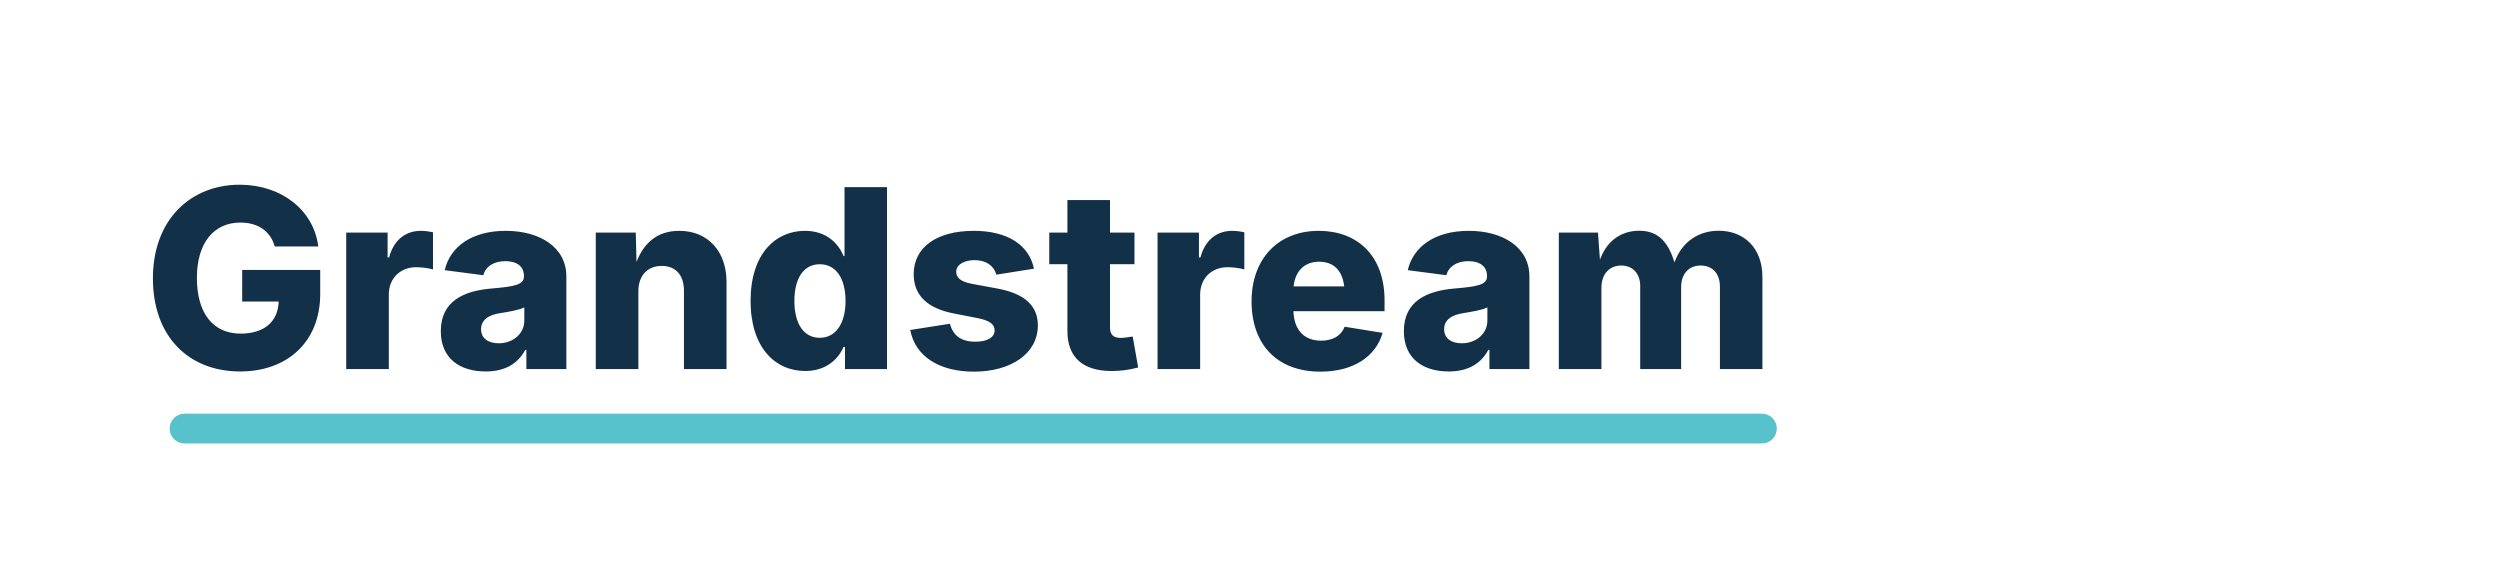
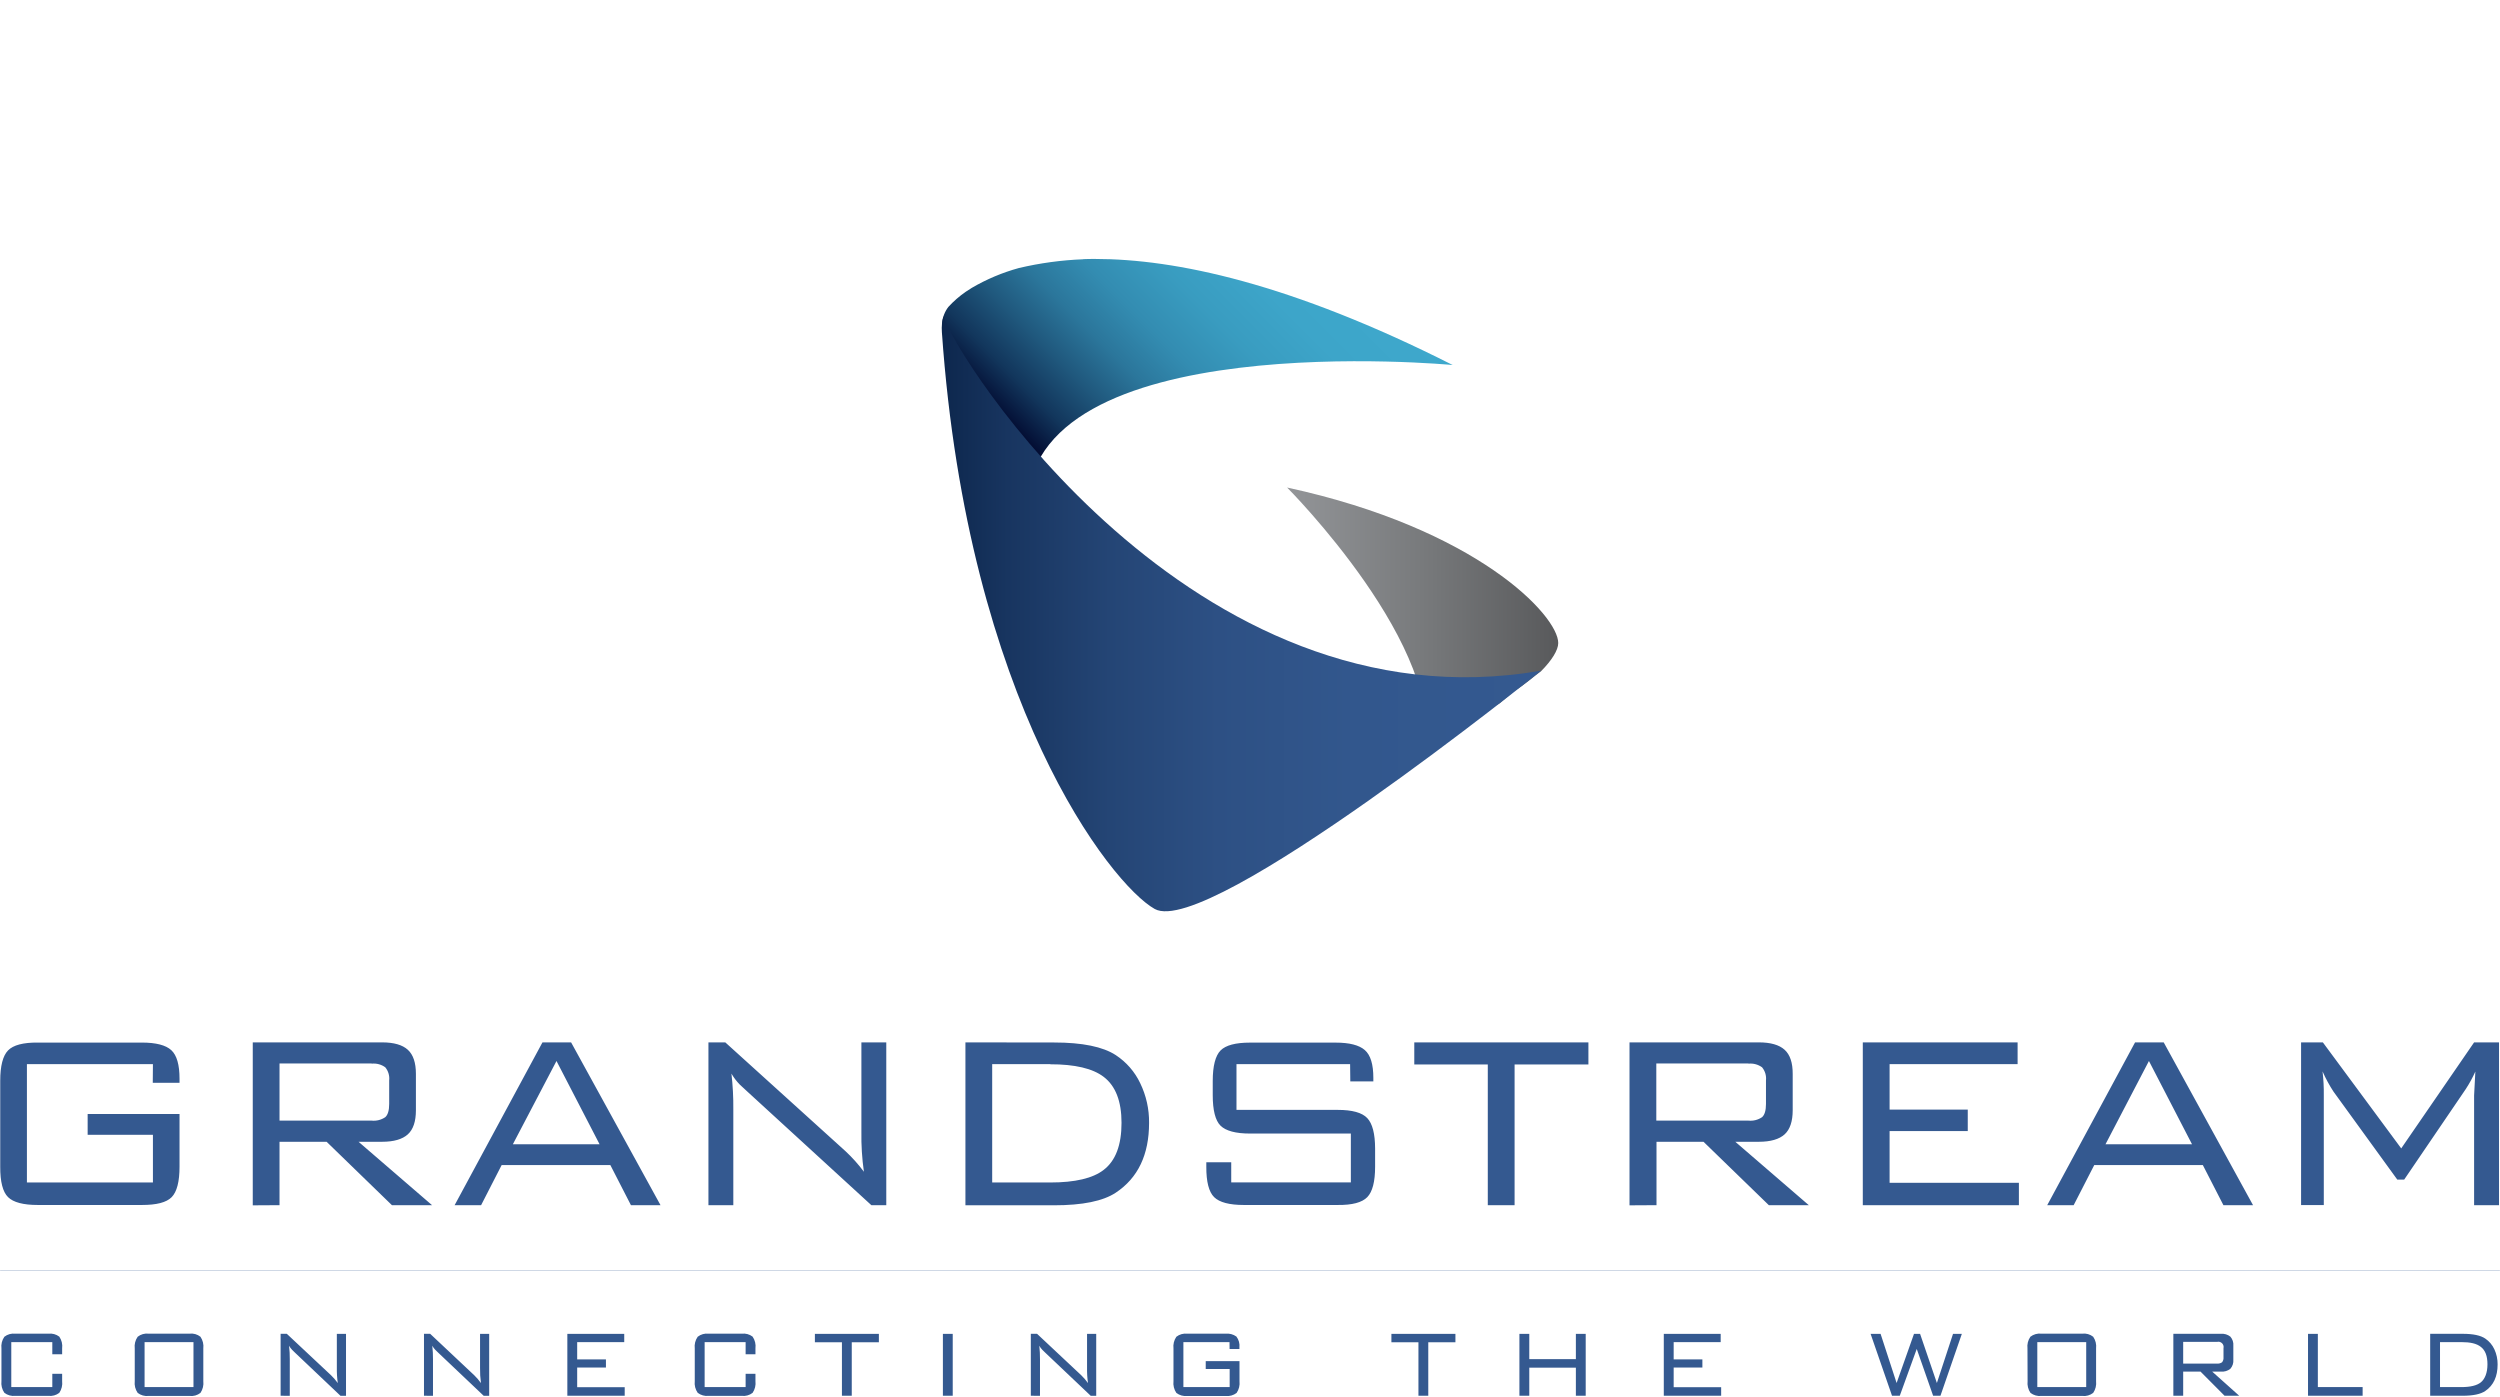
- <svg xmlns="http://www.w3.org/2000/svg" width="420" height="96" viewBox="0 0 420 96" fill="none" role="img" aria-label="Grandstream">
-   <text x="24" y="62" font-family="Inter, Arial, Helvetica, sans-serif" font-size="42" font-weight="800" letter-spacing=".2" fill="#123047">Grandstream</text>
-   <path d="M31 72h265" stroke="#3AB7C3" stroke-width="5" stroke-linecap="round" opacity=".85" />
+ <svg xmlns="http://www.w3.org/2000/svg" id="Layer_1" data-name="Layer 1" viewBox="-0.03 0 638.06 356.31">
+   <defs>
+     <linearGradient id="Degradado_sin_nombre_2" x1="119.67" x2="123.26" y1="816.15" y2="816.15" gradientTransform="matrix(19.28 0 0 -19.28 -1978.6 15893.32)" gradientUnits="userSpaceOnUse">
+       <stop offset="0" stop-color="#939598" />
+       <stop offset=".48" stop-color="#797b7d" />
+       <stop offset="1" stop-color="#58595b" />
+     </linearGradient>
+     <linearGradient id="Degradado_sin_nombre_3" x1="116.44" x2="120.08" y1="800.74" y2="800.74" gradientTransform="scale(28.58 -28.58)rotate(45 1035.477 268.795)" gradientUnits="userSpaceOnUse">
+       <stop offset="0" stop-color="#00052c" />
+       <stop offset=".11" stop-color="#00052c" />
+       <stop offset=".13" stop-color="#030d33" />
+       <stop offset=".22" stop-color="#12365c" />
+       <stop offset=".33" stop-color="#20597e" />
+       <stop offset=".43" stop-color="#2b769b" />
+       <stop offset=".54" stop-color="#338cb1" />
+       <stop offset=".67" stop-color="#399cc0" />
+       <stop offset=".81" stop-color="#3da5c9" />
+       <stop offset="1" stop-color="#3ea8cc" />
+     </linearGradient>
+     <linearGradient id="Degradado_sin_nombre_4" x1="107.95" x2="111.54" y1="807.81" y2="807.81" gradientTransform="matrix(42.62 0 0 -42.62 -4360.41 34587.51)" gradientUnits="userSpaceOnUse">
+       <stop offset="0" stop-color="#0d274d" />
+       <stop offset=".11" stop-color="#183560" />
+       <stop offset=".28" stop-color="#244575" />
+       <stop offset=".46" stop-color="#2d5084" />
+       <stop offset=".68" stop-color="#32578d" />
+       <stop offset="1" stop-color="#345990" />
+     </linearGradient>
+     <clipPath id="clip-path" transform="translate(-181 -288.83)">
+       <path d="M509.47 413.26s41.4 41.53 34.83 68.32c0 0 4.48-2.68 10.21-6.49l1.34-.91c1.56-2.25 3.64-3.53 6.06-4.87l1.85-1c1.22-1 2.37-2.08 3.54-3l.32-.27c2.33-1.3 4.85-3.61 6.68-4.92l.06-.06c2.65-2.68 4.31-5.3 4.31-7.11 0-7.02-20.79-29.21-69.2-39.69" class="cls-1" />
+     </clipPath>
+     <clipPath id="clip-path-2" transform="translate(-181 -288.83)">
+       <path d="M457.43 355a86.4 86.4 0 0 0-16.43 2.24 50 50 0 0 0-12 5.06c-.52.32-1 .66-1.55 1a26.2 26.2 0 0 0-4.44 3.87 7.8 7.8 0 0 0-1.59 4.18c-.21 14.8 21.7 47.64 21.7 47.64-.61-47.39 108.61-37 108.61-37-41.39-20.93-70.89-27.07-91.27-27.07-1 0-2 0-3 .05" class="cls-1" />
+     </clipPath>
+     <clipPath id="clip-path-3" transform="translate(-181 -288.83)">
+       <path d="M421.36 373.58c6.6 94.47 43.15 141 54.32 147.24C489.32 528.44 574.3 460 574.3 460c-89.35 15.5-150-80.89-152.53-90.48a11.4 11.4 0 0 0-.41 4" class="cls-1" />
+     </clipPath>
+     <style>.cls-1{fill:none}</style>
+   </defs>
+   <path d="M39 271.6H6.84v30.2H39v-12.17H22.34v-5.31h23.45v13.45q0 5.71-2 7.77c-1.35 1.37-3.89 2-7.59 2H9.62q-5.56 0-7.59-2t-2-7.77v-21.91q0-5.72 2-7.77t7.59-2h26.56q5.4 0 7.51 1.94t2.1 7.32v1h-6.83Zm55.84-.17H71.31v14.58h23.53a5.22 5.22 0 0 0 3.46-.88c.66-.59 1-1.72 1-3.39v-6a4.5 4.5 0 0 0-1-3.34 5 5 0 0 0-3.46-.93m-30.36 36.16v-41.59h33q4.51 0 6.58 1.89c1.38 1.26 2.06 3.31 2.06 6.16v9.26c0 2.85-.68 4.91-2.06 6.16s-3.57 1.9-6.58 1.9h-6l18.76 16.18H100l-16.67-16.18H71.31v16.18Zm66.38-15.58H153l-11-21.26ZM116 307.59l22.42-41.55h7.31l22.82 41.55H161l-5.25-10.23H128l-5.24 10.23Zm64.78 0v-41.55h4.3l30.69 27.78a39 39 0 0 1 4.69 5.24 65 65 0 0 1-.64-10.23v-22.79h6.35v41.55h-3.81l-31.56-28.91c-1.17-1.07-1.83-1.69-2-1.85a14 14 0 0 1-2.15-2.82 73 73 0 0 1 .48 9.1v24.48ZM268 271.6h-14.8v30.2H268q9.54 0 13.67-3.23 4.54-3.48 4.54-12 0-8.25-4.54-11.72-4.2-3.23-13.67-3.22m1-5.56q10.8 0 15.74 3.22a17.57 17.57 0 0 1 6.24 7.17 22.6 22.6 0 0 1 2.26 10.14q0 12.17-8.5 17.8-4.85 3.22-15.74 3.22h-22.63v-41.58Zm75.55 5.53h-29v11.67h25.83q5.57 0 7.55 2.1t2 7.73v4.67q0 5.71-2 7.77t-7.55 2h-23.94q-5.56 0-7.59-2t-2-7.77v-1.13h6.36v5.14h30.53v-12.47H319c-3.65 0-6.16-.68-7.51-2s-2-4-2-7.77v-3.63c0-3.86.68-6.47 2-7.81s3.86-2 7.51-2h21.86q5.25 0 7.44 1.9t2.18 7.12v.88h-5.88Zm41.98.07v35.92h-6.84v-35.92h-18.76v-5.63h44.44v5.63zm59.7-.24H422.7v14.58h23.53a5.25 5.25 0 0 0 3.46-.88q1-.88 1-3.39v-6a4.5 4.5 0 0 0-1-3.34 5.07 5.07 0 0 0-3.46-.93m-30.37 36.16v-41.59h33q4.51 0 6.59 1.89t2.06 6.16v9.26c0 2.85-.69 4.91-2.06 6.16s-3.58 1.9-6.59 1.9h-6l18.76 16.18h-10.2l-16.67-16.18h-12v16.18Zm59.54-.04v-41.55h39.51v5.56h-32.67v11.59h19.95v5.48h-19.95v13.21h33v5.71zm61.94-15.54h22.09l-11-21.26Zm-14.87 15.54 22.42-41.55h7.31l22.8 41.55h-7.56l-5.25-10.23h-27.72l-5.25 10.23Zm70.27-34.14a47 47 0 0 1 .32 6.12v28h-5.8v-41.53h5.56l20 27.06 18.6-27.06h6.36v41.56h-6.36v-28l.32-6.12a32 32 0 0 1-2.47 4.51l-15.7 23.08h-1.75l-16.29-22.47a35.7 35.7 0 0 1-2.79-5.15M13.32 342.54H2.85v11.48h10.47v-3.4h2.51v1.87a4.4 4.4 0 0 1-.73 3 3.83 3.83 0 0 1-2.78.77H3.88a3.87 3.87 0 0 1-2.79-.78 4.36 4.36 0 0 1-.75-3v-8.31a4.3 4.3 0 0 1 .75-3 3.78 3.78 0 0 1 2.79-.78h8.44a3.84 3.84 0 0 1 2.78.75 4.33 4.33 0 0 1 .73 3v1.5h-2.51Zm23.55 11.48h12.48v-11.48H36.87Zm-2.51-9.85a4.3 4.3 0 0 1 .75-3 3.8 3.8 0 0 1 2.79-.79h10.45a3.77 3.77 0 0 1 2.78.79 4.38 4.38 0 0 1 .73 3v8.33a4.43 4.43 0 0 1-.73 3 3.8 3.8 0 0 1-2.78.78H37.9a3.86 3.86 0 0 1-2.79-.78 4.36 4.36 0 0 1-.75-3Zm37.23 12.06v-15.81h1.58l11.28 10.57a14.6 14.6 0 0 1 1.73 2 25 25 0 0 1-.24-3.89v-8.67h2.34v15.81h-1.41l-11.6-11c-.43-.41-.67-.64-.73-.71a5.4 5.4 0 0 1-.79-1.06 28 28 0 0 1 .18 3.46v9.31Zm36.59 0v-15.81h1.58L121 350.99a14.6 14.6 0 0 1 1.72 2 25.4 25.4 0 0 1-.23-3.89v-8.67h2.33v15.81h-1.4l-11.6-11c-.43-.41-.67-.64-.73-.71a5 5 0 0 1-.79-1.06 28 28 0 0 1 .18 3.46v9.31Zm36.59-15.8v15.8h14.64v-2.18h-12.13v-5.02h7.34v-2.08h-7.34v-4.41h12.01v-2.11zm45.5 2.11h-10.46v11.48h10.46v-3.4h2.51v1.87a4.4 4.4 0 0 1-.73 3 3.8 3.8 0 0 1-2.77.77h-8.45a3.87 3.87 0 0 1-2.79-.78 4.36 4.36 0 0 1-.75-3v-8.31a4.3 4.3 0 0 1 .75-3 3.78 3.78 0 0 1 2.79-.78h8.45a3.8 3.8 0 0 1 2.77.75 4.33 4.33 0 0 1 .73 3v1.5h-2.51Zm17.68-2.11v2.14h6.9v13.66h2.51v-13.66h6.92v-2.14zm32.67 0h2.51v15.8h-2.51zm22.44 15.8v-15.81h1.59l11.27 10.57a14.6 14.6 0 0 1 1.73 2 25 25 0 0 1-.24-3.89v-8.67h2.34v15.81h-1.4l-11.6-11c-.43-.41-.67-.64-.73-.71a4.7 4.7 0 0 1-.79-1.06 30 30 0 0 1 .17 3.46v9.31Zm50.71-13.69H302v11.48h11.81v-4.62h-6.11v-2h8.62v5.11a4.42 4.42 0 0 1-.74 3 3.9 3.9 0 0 1-2.79.78H303a3.9 3.9 0 0 1-2.79-.78 4.42 4.42 0 0 1-.74-3v-8.34a4.37 4.37 0 0 1 .74-3 3.8 3.8 0 0 1 2.79-.78h9.77a4 4 0 0 1 2.76.73 3.88 3.88 0 0 1 .77 2.79v.39h-2.51Zm41.32-2.11v2.14h6.9v13.66h2.51v-13.66h6.93v-2.14zm47.08 0v6.45h-11.89v-6.45h-2.52v15.8h2.52v-7.17h11.89v7.17h2.51v-15.8zm22.44 0v15.8h14.64v-2.18h-12.12v-5.02h7.33v-2.08h-7.33v-4.41h12v-2.11zm203.55 2.11h-5.44v11.48h5.44c2.33 0 4-.41 5-1.23s1.67-2.4 1.67-4.57-.56-3.57-1.67-4.45-2.7-1.23-5-1.23m.35-2.12q4 0 5.78 1.23a6.6 6.6 0 0 1 2.3 2.72 9 9 0 0 1 .83 3.87q0 4.62-3.13 6.76c-1.19.82-3.11 1.23-5.78 1.23h-8.3v-15.81Zm-108.57 13.6h12.48v-11.48h-12.48Zm-2.51-9.85a4.37 4.37 0 0 1 .74-3 3.87 3.87 0 0 1 2.8-.79h10.45a3.78 3.78 0 0 1 2.78.79 4.37 4.37 0 0 1 .74 3v8.33a4.42 4.42 0 0 1-.74 3 3.83 3.83 0 0 1-2.78.78H521a3.92 3.92 0 0 1-2.8-.78 4.42 4.42 0 0 1-.74-3Zm48.39-1.69h-8.65v5.54h8.65a1.92 1.92 0 0 0 1.28-.34 1.78 1.78 0 0 0 .36-1.28v-2.3a1.35 1.35 0 0 0-1.64-1.62m-11.16 13.75v-15.81h12.13a3.4 3.4 0 0 1 2.42.72 3.1 3.1 0 0 1 .76 2.35v3.52a3.1 3.1 0 0 1-.76 2.34 3.4 3.4 0 0 1-2.42.72h-2.21l6.89 6.16h-3.74l-6.13-6.16h-4.43v6.16Zm34.37-15.8v15.8h13.94v-2.21h-11.43v-13.59zm-90.6 0-4.12 12.55-4.29-12.55h-1.55l-4.44 12.55-4.09-12.55h-2.55l5.47 15.8h1.98l4.33-11.95 4.18 11.95h1.87l5.46-15.8zM0 324.21h638" style="fill:#345990" />
+   <path d="M0 324.21h638" style="fill:none;stroke:#345990;stroke-miterlimit:10;stroke-width:.06px" />
+   <g style="clip-path:url(#clip-path)">
+     <path d="M328.47 124.43h69.19v68.32h-69.19z" style="fill:url(#Degradado_sin_nombre_2)" />
+   </g>
+   <g style="clip-path:url(#clip-path-2)">
+     <path d="M208.58 98.14 305.46 0l96.87 98.14-96.87 98.13z" style="fill:url(#Degradado_sin_nombre_3)" />
+   </g>
+   <g style="clip-path:url(#clip-path-3)">
+     <path d="M240.26 80.73H393.3v158.88H240.26z" style="fill:url(#Degradado_sin_nombre_4)" />
+   </g>
</svg>
